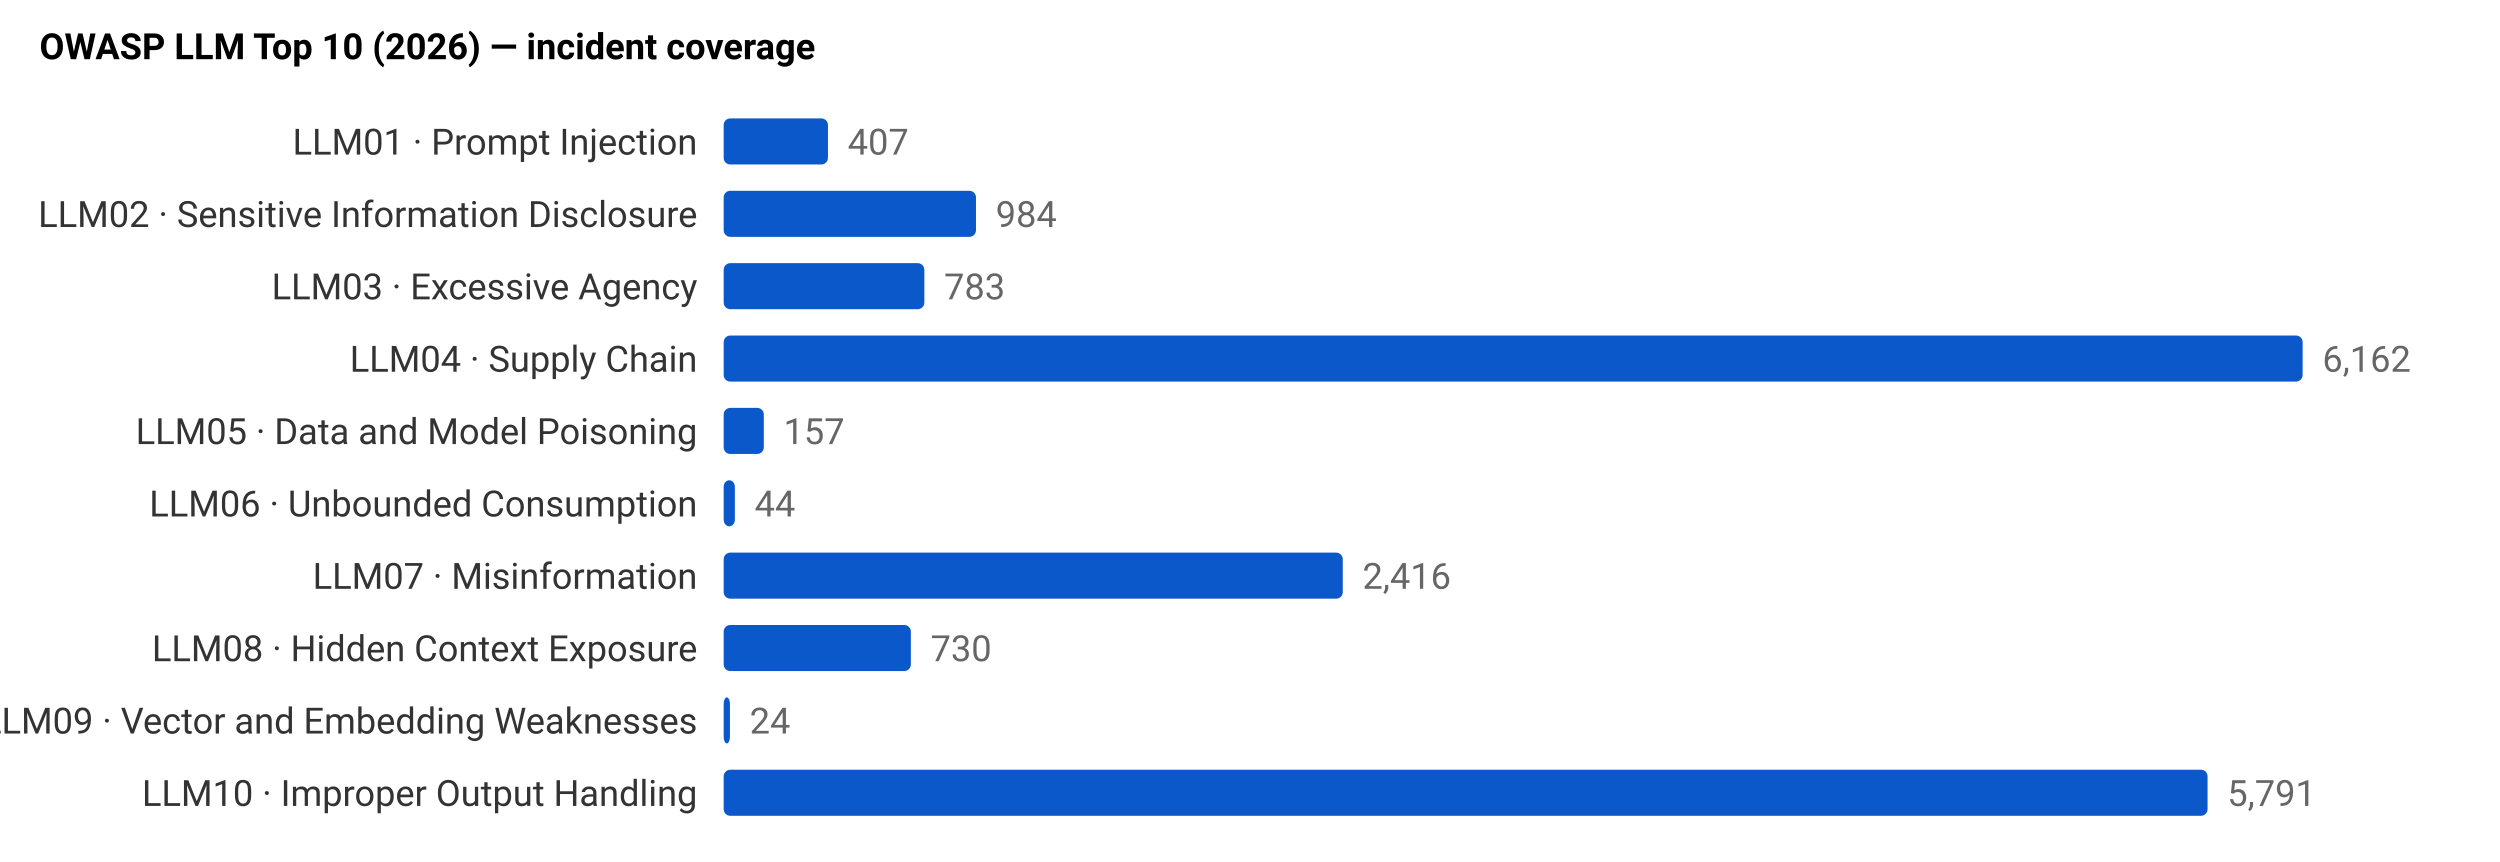
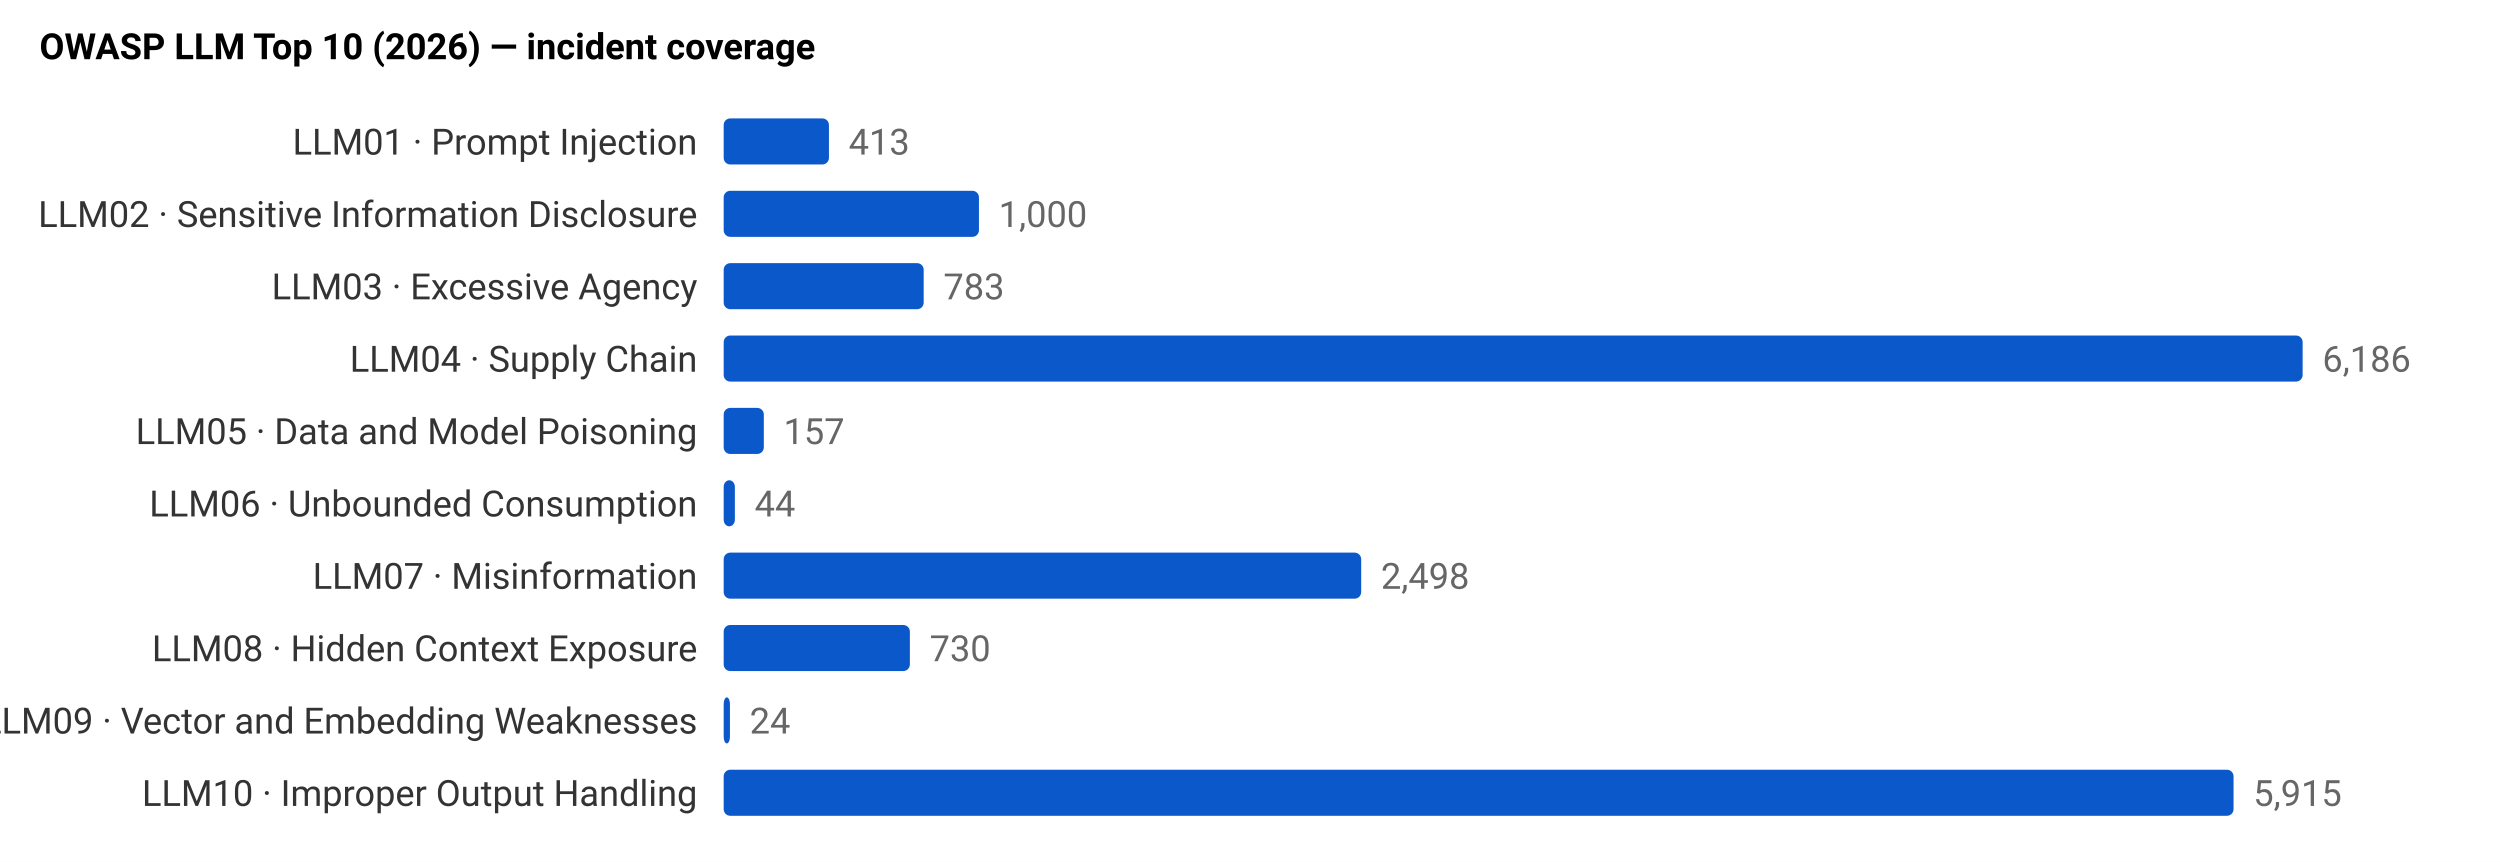
<svg xmlns="http://www.w3.org/2000/svg" viewBox="0 0 760 262" role="img" aria-label="OWASP LLM Top 10 (2026) — incident coverage" font-family="system-ui,-apple-system,Segoe UI,Roboto,sans-serif" font-size="11">
  <rect x="0" y="0" width="100%" height="100%" fill="white" />
  <text x="12" y="18" font-weight="600">OWASP LLM Top 10 (2026) — incident coverage</text>
  <text x="212" y="47" text-anchor="end" fill="#333">LLM01 · Prompt Injection</text>
-   <rect x="220" y="36" width="31.7" height="14" fill="#0a58ca" rx="2" />
-   <text x="257.7" y="47" fill="#666">407</text>
+   <rect x="220" y="36" width="32.0" height="14" fill="#0a58ca" rx="2" />
+   <text x="258.0" y="47" fill="#666">413</text>
  <text x="212" y="69" text-anchor="end" fill="#333">LLM02 · Sensitive Information Disclosure</text>
-   <rect x="220" y="58" width="76.7" height="14" fill="#0a58ca" rx="2" />
-   <text x="302.7" y="69" fill="#666">984</text>
+   <rect x="220" y="58" width="77.6" height="14" fill="#0a58ca" rx="2" />
+   <text x="303.6" y="69" fill="#666">1,000</text>
  <text x="212" y="91" text-anchor="end" fill="#333">LLM03 · Excessive Agency</text>
-   <rect x="220" y="80" width="61.0" height="14" fill="#0a58ca" rx="2" />
-   <text x="287.0" y="91" fill="#666">783</text>
+   <rect x="220" y="80" width="60.8" height="14" fill="#0a58ca" rx="2" />
+   <text x="286.8" y="91" fill="#666">783</text>
  <text x="212" y="113" text-anchor="end" fill="#333">LLM04 · Supply Chain</text>
  <rect x="220" y="102" width="480.0" height="14" fill="#0a58ca" rx="2" />
-   <text x="706.0" y="113" fill="#666">6,162</text>
+   <text x="706.0" y="113" fill="#666">6,186</text>
  <text x="212" y="135" text-anchor="end" fill="#333">LLM05 · Data and Model Poisoning</text>
  <rect x="220" y="124" width="12.2" height="14" fill="#0a58ca" rx="2" />
  <text x="238.2" y="135" fill="#666">157</text>
  <text x="212" y="157" text-anchor="end" fill="#333">LLM06 · Unbounded Consumption</text>
  <rect x="220" y="146" width="3.4" height="14" fill="#0a58ca" rx="2" />
  <text x="229.4" y="157" fill="#666">44</text>
  <text x="212" y="179" text-anchor="end" fill="#333">LLM07 · Misinformation</text>
-   <rect x="220" y="168" width="188.2" height="14" fill="#0a58ca" rx="2" />
-   <text x="414.2" y="179" fill="#666">2,416</text>
+   <rect x="220" y="168" width="193.8" height="14" fill="#0a58ca" rx="2" />
+   <text x="419.8" y="179" fill="#666">2,498</text>
  <text x="212" y="201" text-anchor="end" fill="#333">LLM08 · Hidden Context Exposure</text>
-   <rect x="220" y="190" width="56.9" height="14" fill="#0a58ca" rx="2" />
-   <text x="282.9" y="201" fill="#666">730</text>
+   <rect x="220" y="190" width="56.6" height="14" fill="#0a58ca" rx="2" />
+   <text x="282.6" y="201" fill="#666">730</text>
  <text x="212" y="223" text-anchor="end" fill="#333">LLM09 · Vector and Embedding Weaknesses</text>
  <rect x="220" y="212" width="1.9" height="14" fill="#0a58ca" rx="2" />
  <text x="227.9" y="223" fill="#666">24</text>
  <text x="212" y="245" text-anchor="end" fill="#333">LLM10 · Improper Output Handling</text>
-   <rect x="220" y="234" width="451.1" height="14" fill="#0a58ca" rx="2" />
-   <text x="677.1" y="245" fill="#666">5,791</text>
+   <rect x="220" y="234" width="459.0" height="14" fill="#0a58ca" rx="2" />
+   <text x="685.0" y="245" fill="#666">5,915</text>
</svg>
